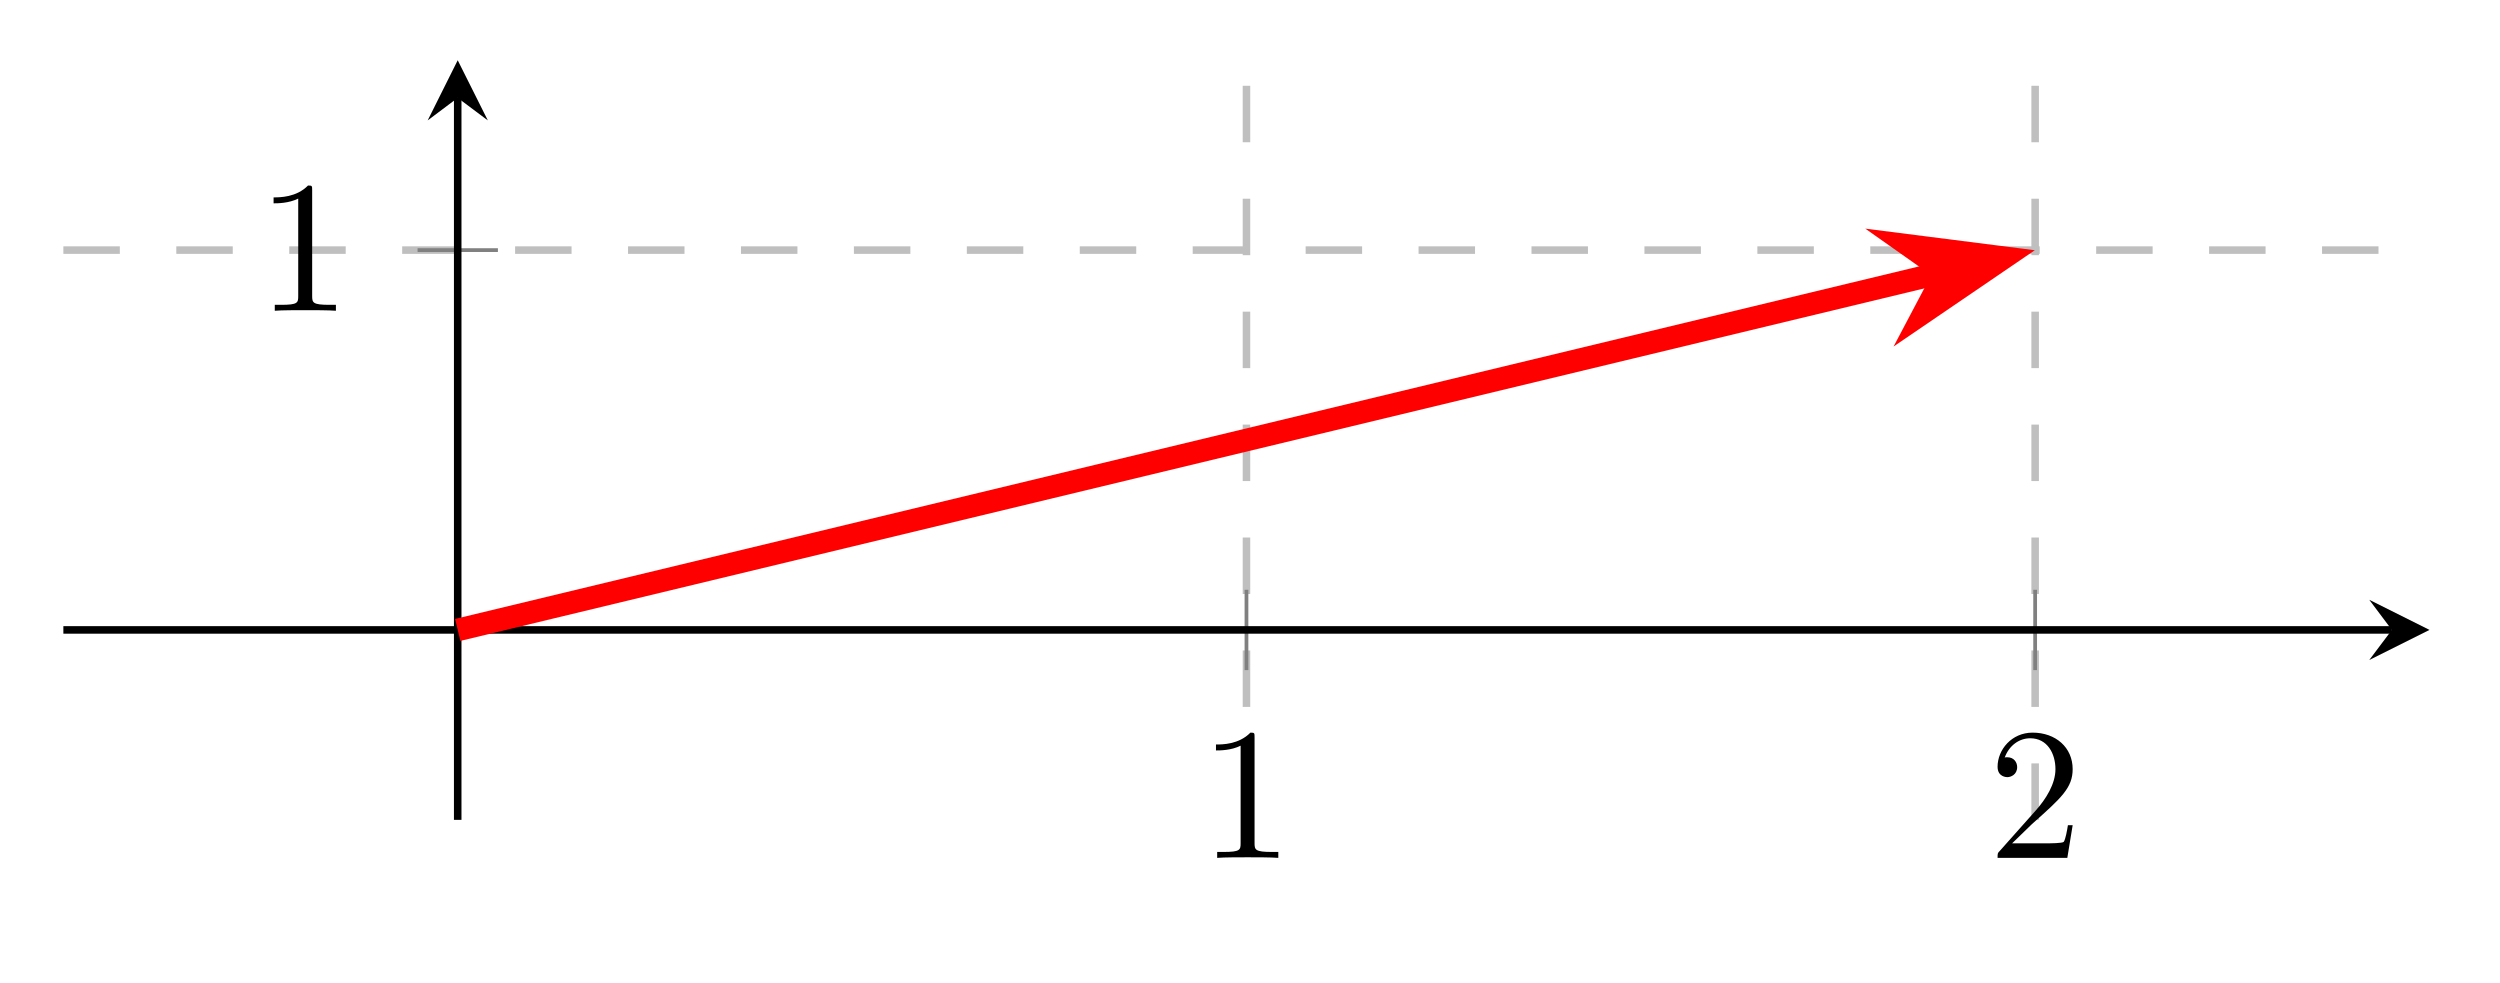
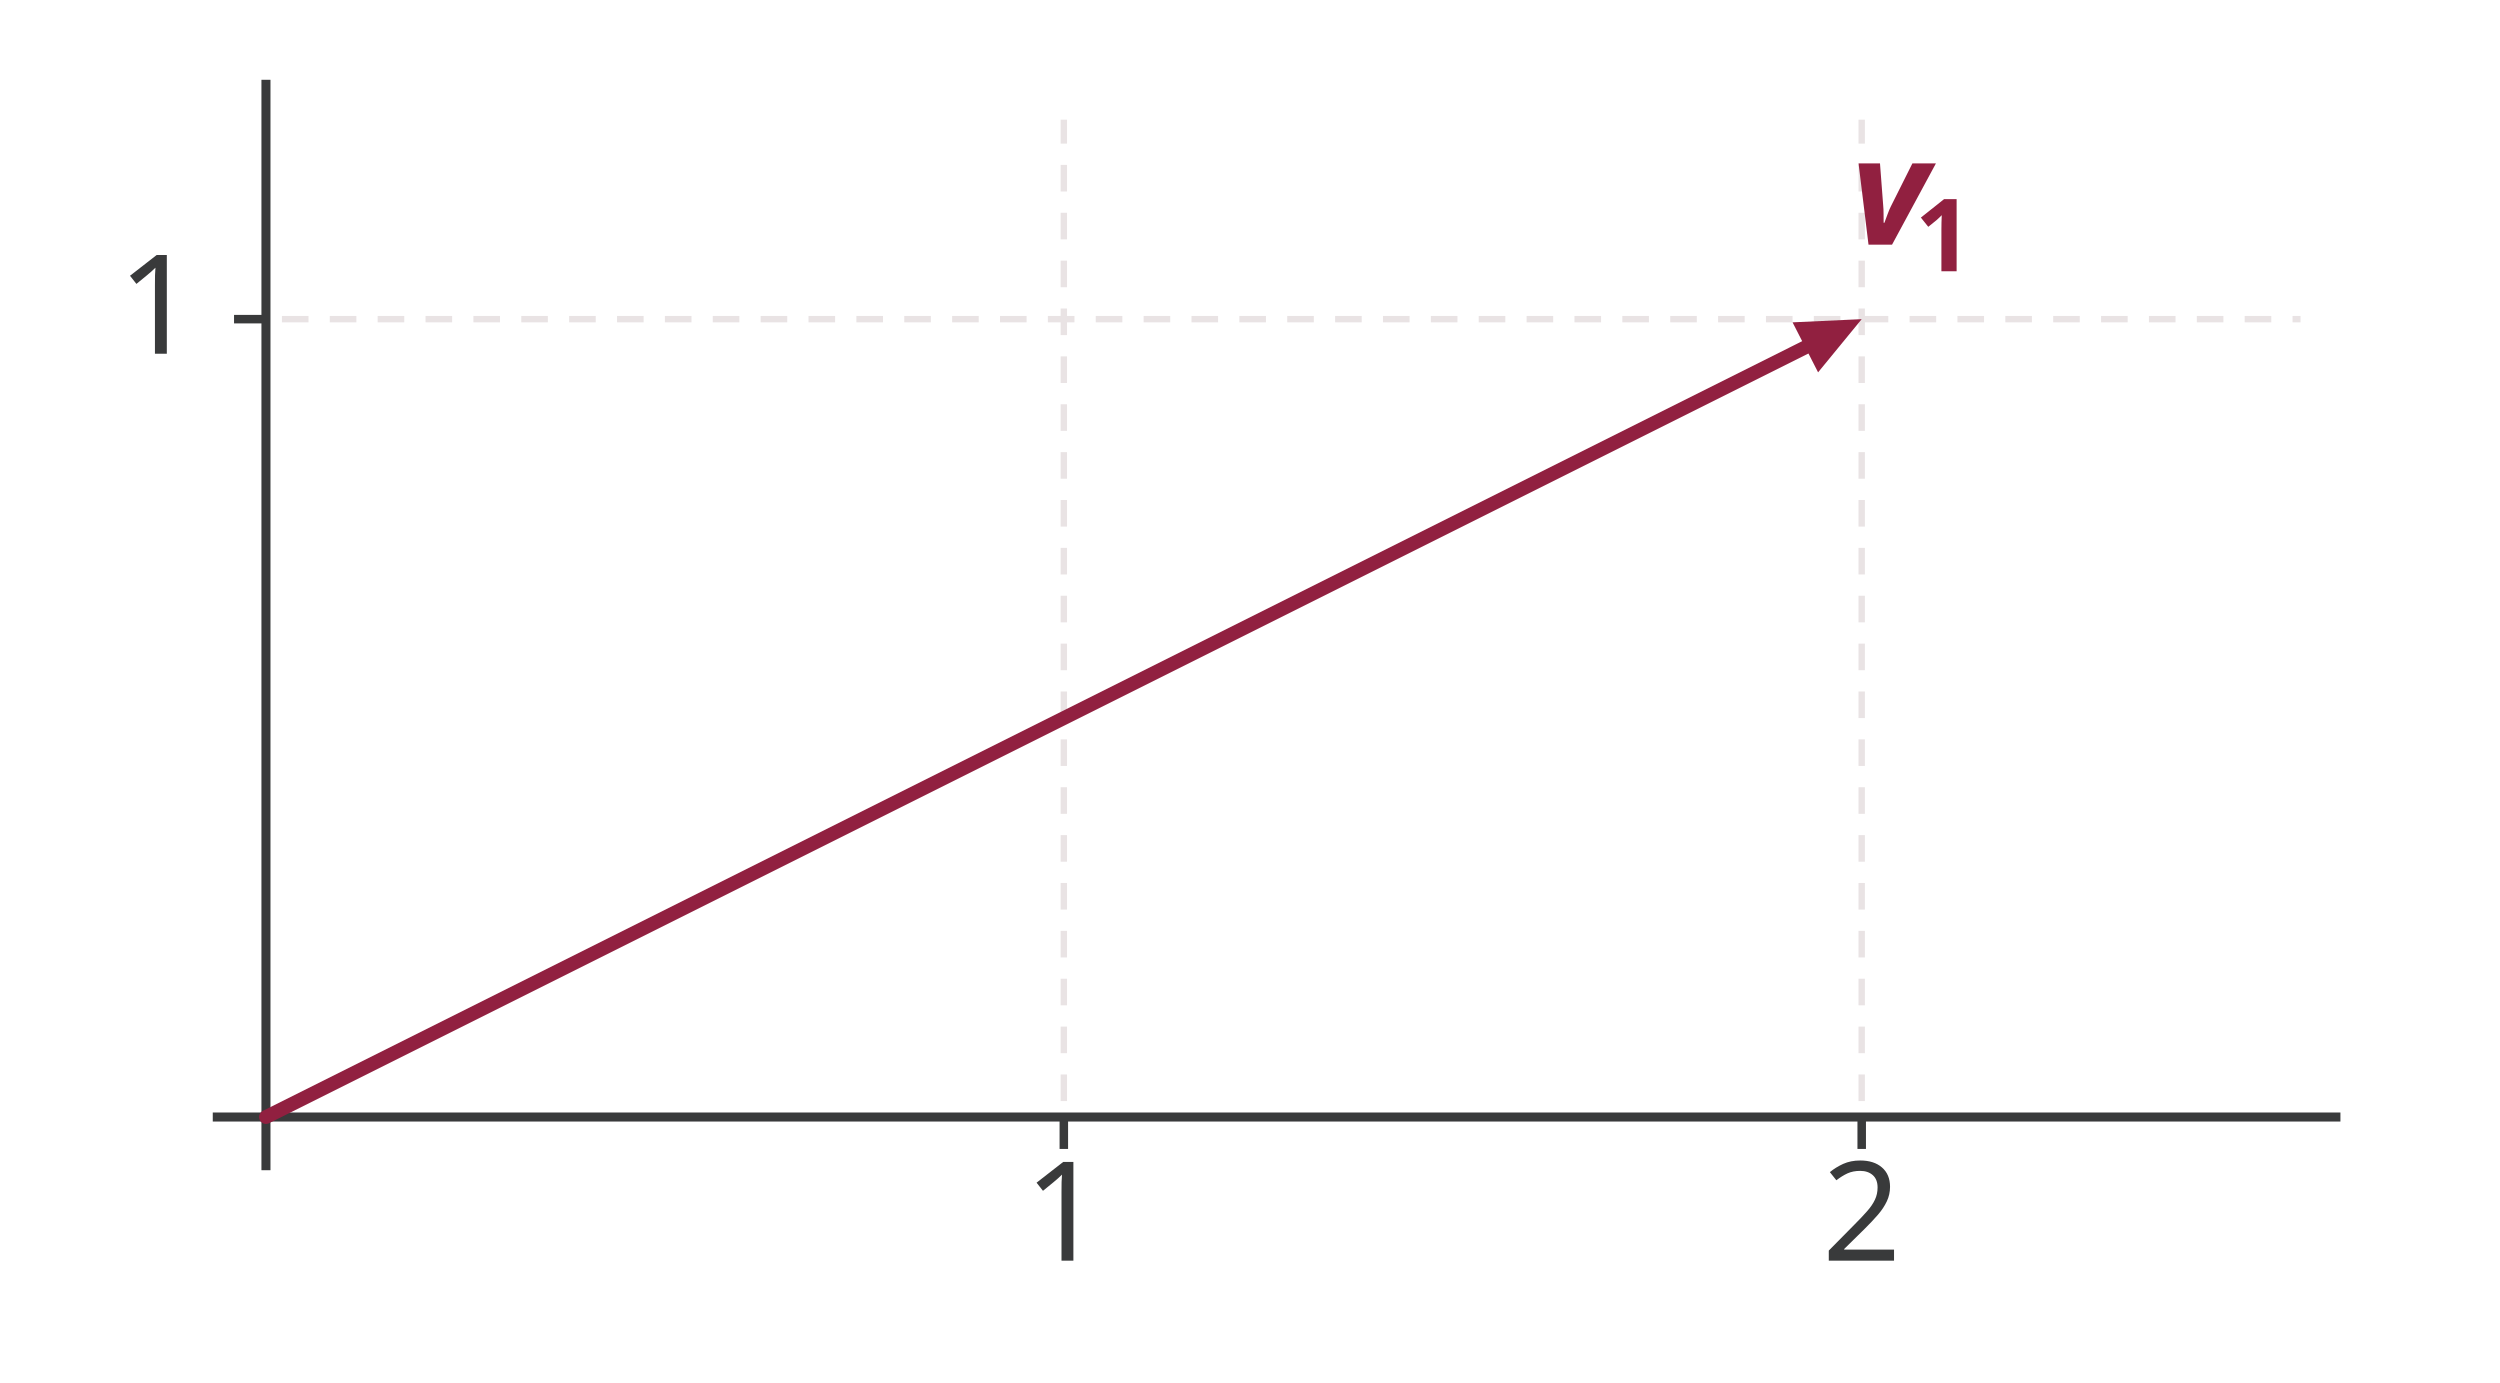
- <svg xmlns="http://www.w3.org/2000/svg" xmlns:xlink="http://www.w3.org/1999/xlink" width="131.622pt" height="51.72pt" viewBox="0 0 131.622 51.72">
-   <defs>
-     <g>
-       <g id="glyph-0-0">
-         <path d="M 2.906 -6.344 C 2.906 -6.578 2.906 -6.594 2.688 -6.594 C 2.078 -5.969 1.203 -5.969 0.875 -5.969 L 0.875 -5.656 C 1.078 -5.656 1.672 -5.656 2.172 -5.906 L 2.172 -0.781 C 2.172 -0.422 2.156 -0.312 1.266 -0.312 L 0.938 -0.312 L 0.938 0 C 1.281 -0.031 2.156 -0.031 2.547 -0.031 C 2.938 -0.031 3.797 -0.031 4.156 0 L 4.156 -0.312 L 3.828 -0.312 C 2.938 -0.312 2.906 -0.422 2.906 -0.781 Z M 2.906 -6.344 " />
-       </g>
-       <g id="glyph-0-1">
-         <path d="M 1.266 -0.766 L 2.312 -1.781 C 3.859 -3.156 4.453 -3.688 4.453 -4.672 C 4.453 -5.812 3.562 -6.594 2.344 -6.594 C 1.234 -6.594 0.5 -5.688 0.5 -4.797 C 0.5 -4.25 0.984 -4.25 1.016 -4.25 C 1.188 -4.25 1.531 -4.375 1.531 -4.781 C 1.531 -5.031 1.359 -5.297 1.016 -5.297 C 0.938 -5.297 0.906 -5.297 0.875 -5.281 C 1.109 -5.922 1.641 -6.297 2.219 -6.297 C 3.125 -6.297 3.547 -5.484 3.547 -4.672 C 3.547 -3.891 3.047 -3.094 2.5 -2.484 L 0.609 -0.359 C 0.5 -0.25 0.5 -0.234 0.5 0 L 4.172 0 L 4.453 -1.719 L 4.203 -1.719 C 4.156 -1.422 4.078 -0.984 3.984 -0.844 C 3.906 -0.766 3.266 -0.766 3.047 -0.766 Z M 1.266 -0.766 " />
-       </g>
-     </g>
-     <clipPath id="clip-0">
-       <path clip-rule="nonzero" d="M 7 3.172 L 119 3.172 L 119 43.164 L 7 43.164 Z M 7 3.172 " />
-     </clipPath>
-     <clipPath id="clip-1">
-       <path clip-rule="nonzero" d="M 83 3.172 L 123 3.172 L 123 34 L 83 34 Z M 83 3.172 " />
-     </clipPath>
-   </defs>
-   <path fill="none" stroke-width="0.399" stroke-linecap="butt" stroke-linejoin="miter" stroke="rgb(75%, 75%, 75%)" stroke-opacity="1" stroke-dasharray="2.989 2.989" stroke-miterlimit="10" d="M 62.625 -0.001 L 62.625 40.208 M 104.373 -0.001 L 104.373 40.208 " transform="matrix(0.994615, 0, 0, -0.994615, 3.337218, 43.16332)" />
-   <path fill="none" stroke-width="0.399" stroke-linecap="butt" stroke-linejoin="miter" stroke="rgb(75%, 75%, 75%)" stroke-opacity="1" stroke-dasharray="2.989 2.989" stroke-miterlimit="10" d="M -0.001 30.158 L 125.247 30.158 " transform="matrix(0.994615, 0, 0, -0.994615, 3.337218, 43.16332)" />
-   <path fill="none" stroke-width="0.199" stroke-linecap="butt" stroke-linejoin="miter" stroke="rgb(50%, 50%, 50%)" stroke-opacity="1" stroke-miterlimit="10" d="M 62.625 7.925 L 62.625 12.178 M 104.373 7.925 L 104.373 12.178 " transform="matrix(0.994615, 0, 0, -0.994615, 3.337218, 43.16332)" />
-   <path fill="none" stroke-width="0.199" stroke-linecap="butt" stroke-linejoin="miter" stroke="rgb(50%, 50%, 50%)" stroke-opacity="1" stroke-miterlimit="10" d="M 18.748 30.158 L 23.001 30.158 " transform="matrix(0.994615, 0, 0, -0.994615, 3.337218, 43.16332)" />
-   <path fill="none" stroke-width="0.399" stroke-linecap="butt" stroke-linejoin="miter" stroke="rgb(0%, 0%, 0%)" stroke-opacity="1" stroke-miterlimit="10" d="M -0.001 10.053 L 123.256 10.053 " transform="matrix(0.994615, 0, 0, -0.994615, 3.337218, 43.16332)" />
-   <path fill-rule="nonzero" fill="rgb(0%, 0%, 0%)" fill-opacity="1" d="M 127.91 33.164 L 124.738 31.578 L 125.93 33.164 L 124.738 34.75 " />
-   <path fill="none" stroke-width="0.399" stroke-linecap="butt" stroke-linejoin="miter" stroke="rgb(0%, 0%, 0%)" stroke-opacity="1" stroke-miterlimit="10" d="M 20.873 -0.001 L 20.873 38.217 " transform="matrix(0.994615, 0, 0, -0.994615, 3.337218, 43.16332)" />
-   <path fill-rule="nonzero" fill="rgb(0%, 0%, 0%)" fill-opacity="1" d="M 24.098 3.172 L 22.516 6.34 L 24.098 5.152 L 25.684 6.34 " />
-   <g fill="rgb(0%, 0%, 0%)" fill-opacity="1">
-     <use xlink:href="#glyph-0-0" x="63.145" y="45.166" />
-   </g>
-   <g fill="rgb(0%, 0%, 0%)" fill-opacity="1">
-     <use xlink:href="#glyph-0-1" x="104.67" y="45.166" />
-   </g>
-   <g fill="rgb(0%, 0%, 0%)" fill-opacity="1">
-     <use xlink:href="#glyph-0-0" x="13.529" y="16.361" />
-   </g>
-   <g clip-path="url(#clip-0)">
-     <path fill="none" stroke-width="1.196" stroke-linecap="butt" stroke-linejoin="miter" stroke="rgb(100%, 0%, 0%)" stroke-opacity="1" stroke-miterlimit="10" d="M 20.873 10.053 L 99.358 28.952 " transform="matrix(0.994615, 0, 0, -0.994615, 3.337218, 43.16332)" />
-   </g>
-   <path fill-rule="nonzero" fill="rgb(100%, 0%, 0%)" fill-opacity="1" d="M 105.5 13.566 L 100.504 12.93 L 102.449 14.301 L 101.34 16.402 Z M 105.5 13.566 " />
-   <g clip-path="url(#clip-1)">
-     <path fill="none" stroke-width="1.196" stroke-linecap="butt" stroke-linejoin="miter" stroke="rgb(100%, 0%, 0%)" stroke-opacity="1" stroke-miterlimit="10" d="M 6.664 -0.001 L 1.93 1.797 L 3.509 -0.001 L 1.93 -1.794 Z M 6.664 -0.001 " transform="matrix(0.966935, -0.23279, -0.23279, -0.966935, 99.05568, 15.1166)" />
-   </g>
+ <svg xmlns="http://www.w3.org/2000/svg" viewBox="0 0 470 260" role="img">
+   <line x1="200" y1="216" x2="200" y2="22.5" stroke="#e9e3e4" stroke-width="1.2" stroke-dasharray="5 4" />
+   <line x1="350" y1="216" x2="350" y2="22.5" stroke="#e9e3e4" stroke-width="1.2" stroke-dasharray="5 4" />
+   <line x1="44" y1="60" x2="432.5" y2="60" stroke="#e9e3e4" stroke-width="1.2" stroke-dasharray="5 4" />
+   <line x1="40" y1="210" x2="440.0" y2="210" stroke="#393A3B" stroke-width="1.7" />
+   <line x1="50" y1="220" x2="50" y2="15.0" stroke="#393A3B" stroke-width="1.7" />
+   <line x1="200" y1="210" x2="200" y2="216" stroke="#393A3B" stroke-width="1.6" />
+   <text x="200.0" y="237.0" font-family="sans-serif" font-size="26" fill="#393A3B" text-anchor="middle">1</text>
+   <line x1="350" y1="210" x2="350" y2="216" stroke="#393A3B" stroke-width="1.6" />
+   <text x="350.0" y="237.0" font-family="sans-serif" font-size="26" fill="#393A3B" text-anchor="middle">2</text>
+   <line x1="44" y1="60" x2="50" y2="60" stroke="#393A3B" stroke-width="1.6" />
+   <text x="37.0" y="66.5" font-family="sans-serif" font-size="26" fill="#393A3B" text-anchor="end">1</text>
+   <line x1="50.0" y1="210.0" x2="341.6" y2="64.2" stroke="#912040" stroke-width="2.6" stroke-linecap="round" />
+   <polygon points="350.0,60.0 341.8,70.0 337.0,60.6" fill="#912040" />
+   <text x="348.0" y="46.0" font-family="sans-serif" font-size="28" fill="#912040" font-weight="700" font-style="italic">v</text>
+   <text x="360.0" y="51.0" font-family="sans-serif" font-size="19" fill="#912040" font-weight="700">1</text>
</svg>
